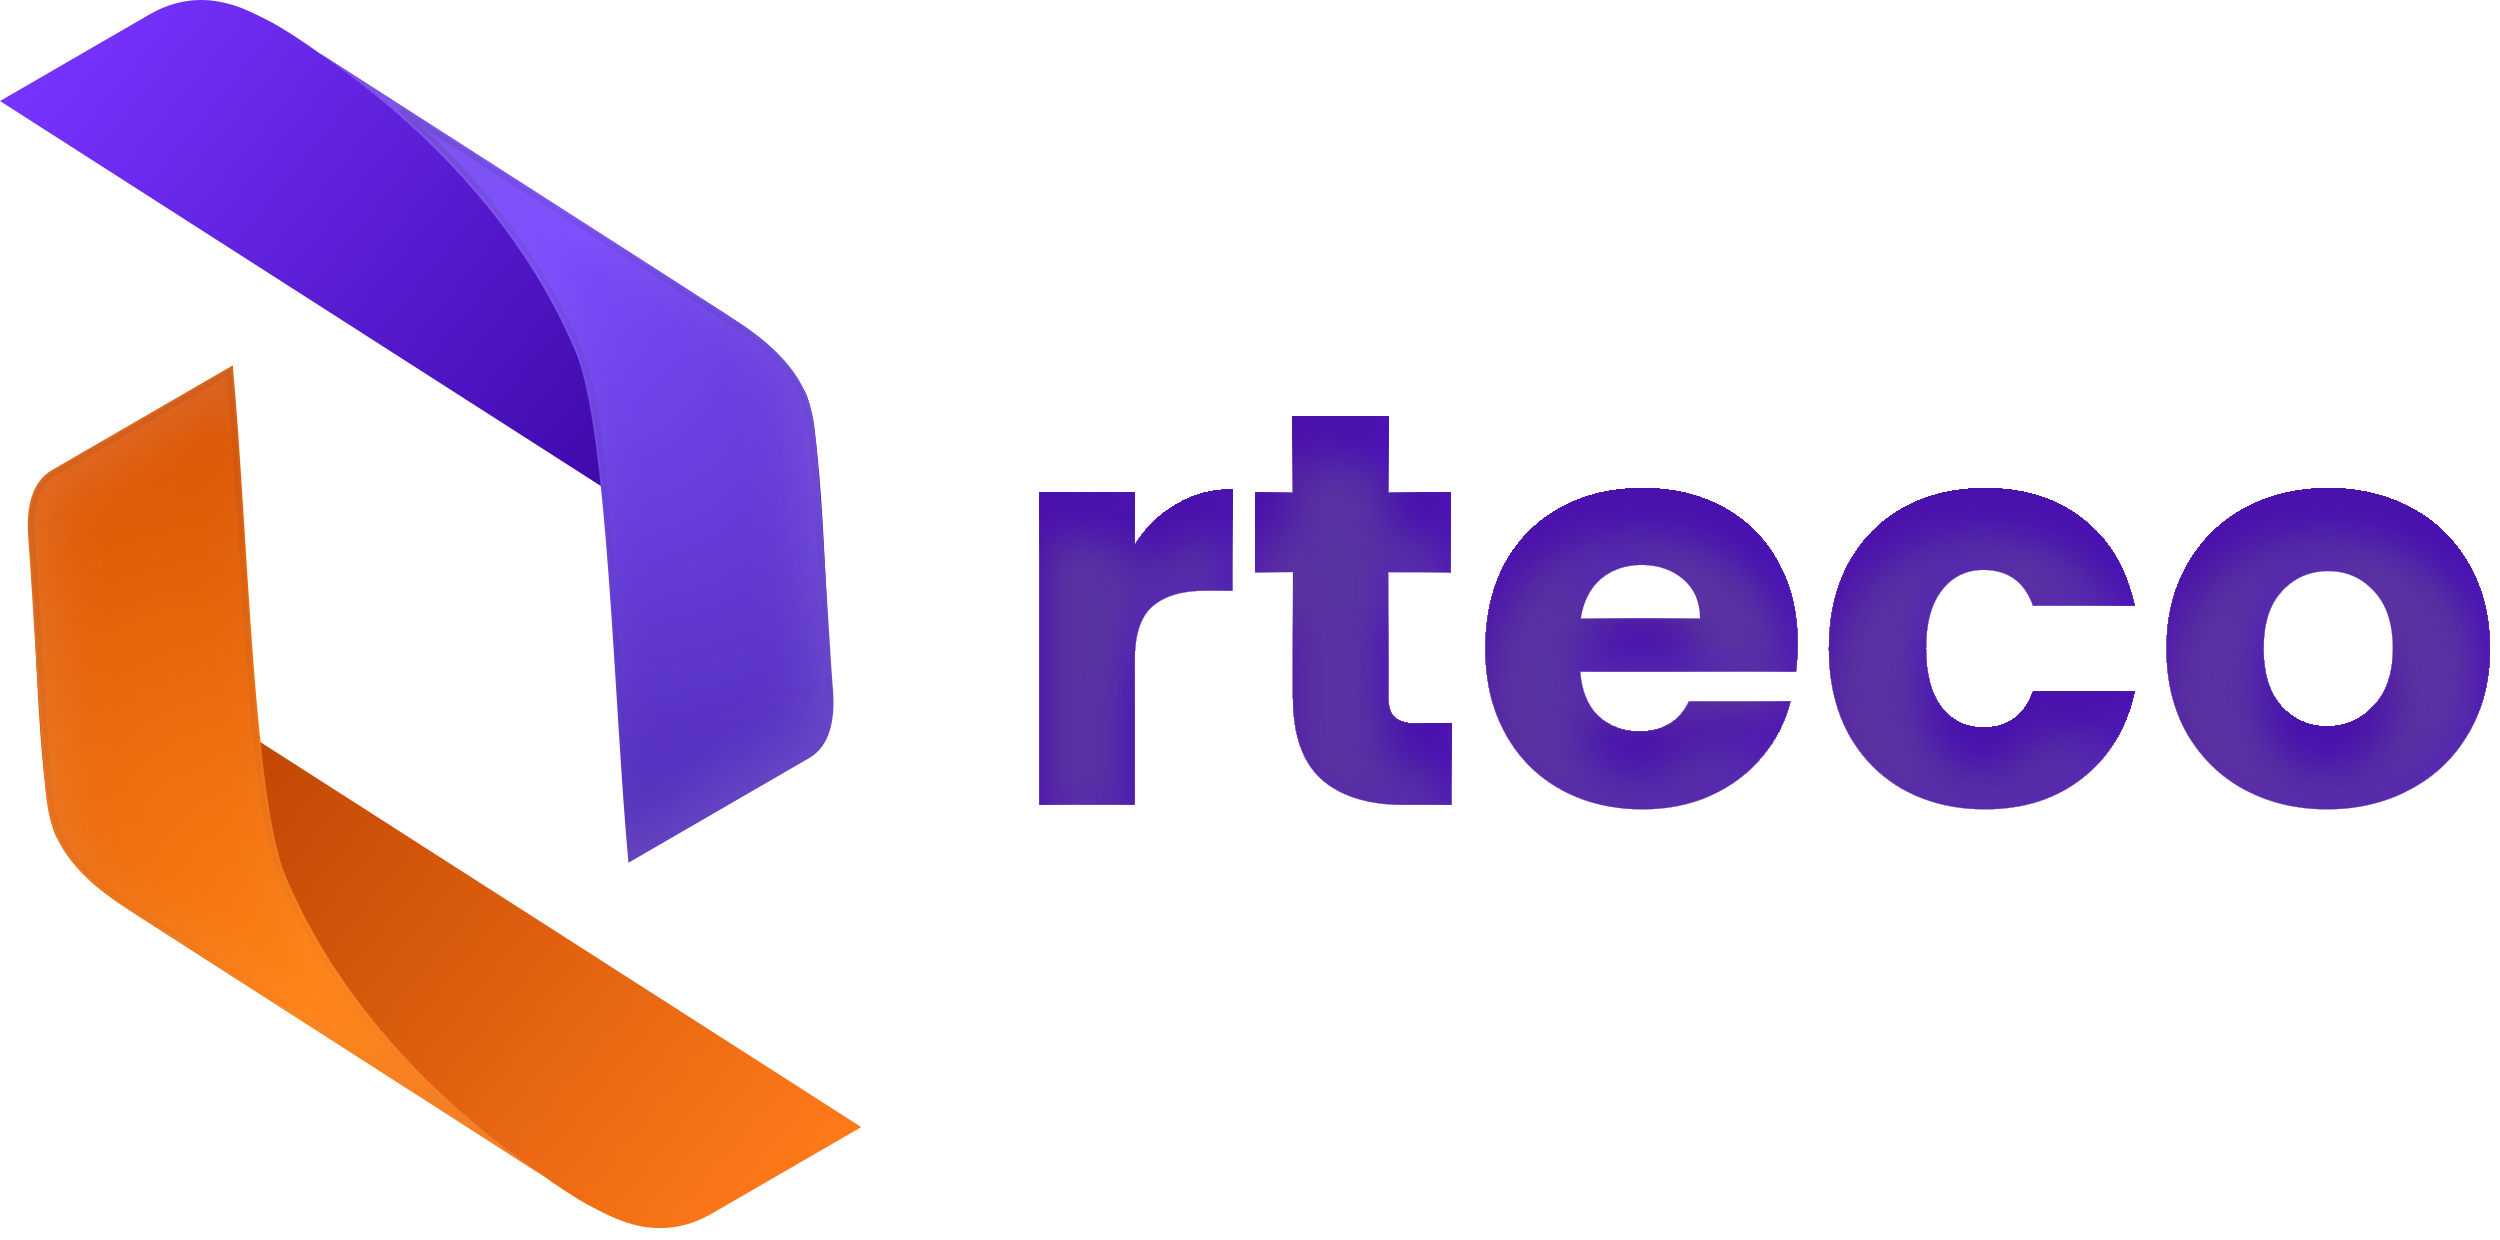
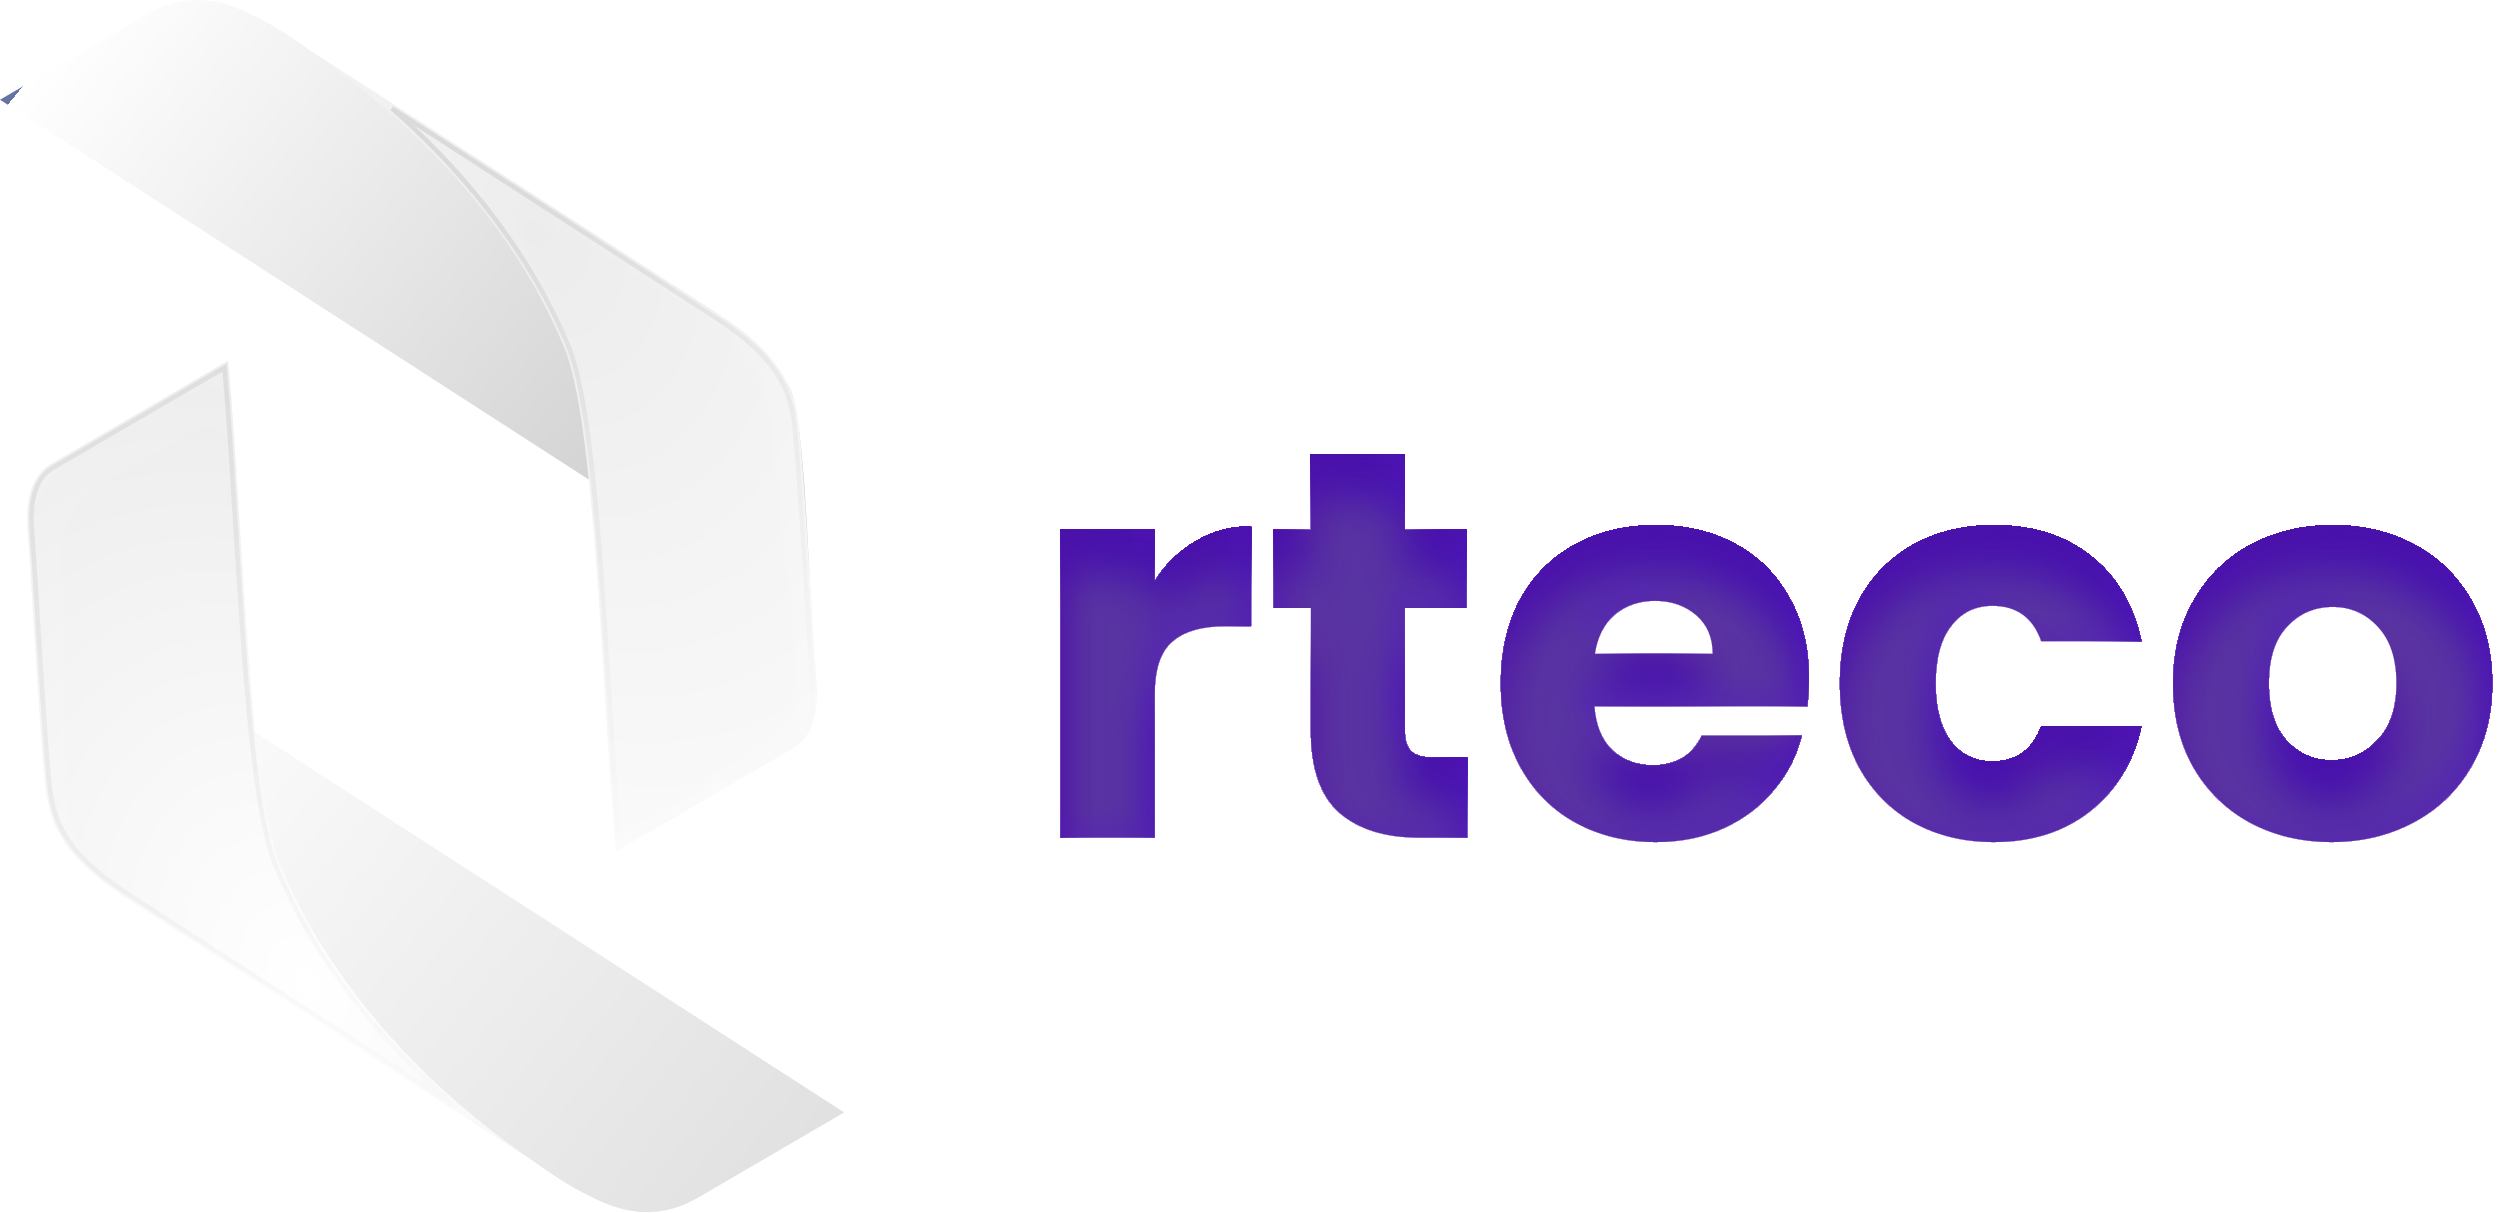
- <svg xmlns="http://www.w3.org/2000/svg" width="228" height="113" viewBox="0 0 228 113" fill="none">
-   <path d="M24.361 1.826C25.839 2.558 28.035 4.064 28.949 4.725C40.18 12.019 63.306 26.767 66.129 28.598C70.46 31.406 71.164 32.263 73.351 35.618C74.792 37.828 75.188 51.218 75.529 57.607L0 9.214L13.593 1.341C18.495 -1.497 22.517 0.911 24.361 1.826Z" fill="url(#paint0_linear_105_4)" />
-   <path d="M54.182 110.178C52.705 109.446 50.507 107.94 49.595 107.279C38.364 99.985 15.237 85.237 12.413 83.406C8.082 80.598 7.378 79.74 5.191 76.386C3.751 74.176 3.354 60.786 3.013 54.397L78.542 102.79L64.949 110.663C60.047 113.502 56.024 111.093 54.182 110.178Z" fill="url(#paint1_linear_105_4)" />
-   <g filter="url(#filter0_i_105_4)">
-     <path d="M52.491 32.075C46.491 17.762 34.583 8.539 28.978 4.735C39.948 11.767 62.951 26.52 67.184 29.282C72.478 32.735 73.666 35.592 74.179 38.268C74.693 40.943 75.682 59.696 75.953 62.741C76.224 65.787 75.609 68.087 73.813 69.126L57.313 78.683C55.942 63.725 55.453 39.14 52.491 32.075Z" fill="url(#paint2_radial_105_4)" />
+ <svg xmlns="http://www.w3.org/2000/svg" width="231" height="112" viewBox="0 0 231 112" fill="none">
+   <path d="M24.194 1.826C25.659 2.558 27.841 4.064 28.749 4.725C39.902 12.018 62.869 26.765 65.673 28.596C69.974 31.404 70.674 32.262 72.845 35.617C74.275 37.826 74.67 51.215 75.008 57.604L0 9.214L13.499 1.341C18.367 -1.497 22.361 0.911 24.194 1.826Z" fill="url(#paint0_linear_202_595)" />
+   <path d="M53.807 110.174C52.342 109.443 50.159 107.936 49.252 107.276C38.098 99.982 15.131 85.235 12.327 83.405C8.026 80.596 7.326 79.738 5.155 76.384C3.724 74.175 3.33 60.785 2.991 54.396L78 102.787L64.501 110.659C59.634 113.497 55.638 111.09 53.807 110.174Z" fill="url(#paint1_linear_202_595)" />
+   <g filter="url(#filter0_i_202_595)">
+     <path d="M52.128 32.074C46.17 17.761 34.343 8.538 28.777 4.735C39.672 11.766 62.516 26.519 66.72 29.281C71.976 32.734 73.156 35.59 73.668 38.266C74.178 40.941 75.16 59.694 75.428 62.739C75.698 65.784 75.087 68.084 73.304 69.123L56.917 78.68C55.555 63.722 55.069 39.138 52.128 32.074Z" fill="url(#paint2_radial_202_595)" />
  </g>
-   <path d="M52.859 31.92C48.822 22.291 42.138 14.956 36.466 10.007C48.118 17.479 63.576 27.402 66.97 29.616C69.587 31.323 71.163 32.867 72.148 34.293C73.132 35.714 73.541 37.04 73.791 38.342C73.914 38.984 74.07 40.631 74.24 42.822C74.409 45.002 74.589 47.69 74.763 50.391C74.882 52.251 74.997 54.119 75.102 55.831C75.304 59.084 75.471 61.774 75.558 62.776C75.826 65.788 75.198 67.865 73.617 68.78L57.656 78.026C57.278 73.766 56.966 68.789 56.646 63.676C56.411 59.91 56.17 56.069 55.896 52.389C55.563 47.937 55.182 43.724 54.697 40.18C54.211 36.647 53.62 33.739 52.859 31.92Z" stroke="url(#paint3_linear_105_4)" stroke-width="0.429" />
-   <g filter="url(#filter1_i_105_4)">
-     <path d="M26.053 79.927C32.054 94.241 43.962 103.464 49.567 107.268C38.596 100.237 15.594 85.482 11.359 82.72C6.068 79.267 4.879 76.411 4.365 73.735C3.852 71.06 2.862 52.306 2.592 49.261C2.321 46.216 2.935 43.916 4.73 42.876L21.23 33.319C22.604 48.278 23.092 72.862 26.053 79.927Z" fill="url(#paint4_radial_105_4)" />
+   <path d="M52.49 31.92C48.483 22.292 41.844 14.957 36.211 10.008C47.782 17.48 63.134 27.402 66.505 29.616C69.103 31.323 70.669 32.867 71.647 34.293C72.624 35.714 73.031 37.04 73.28 38.342C73.401 38.983 73.557 40.631 73.725 42.822C73.894 45.001 74.073 47.689 74.243 50.39C74.362 52.25 74.477 54.118 74.582 55.83C74.78 59.083 74.947 61.773 75.035 62.775C75.302 65.787 74.676 67.863 73.106 68.779L57.254 78.023C56.88 73.764 56.571 68.787 56.252 63.675C56.02 59.908 55.781 56.068 55.508 52.388C55.178 47.936 54.798 43.723 54.315 40.179C53.836 36.646 53.249 33.739 52.49 31.92Z" stroke="url(#paint3_linear_202_595)" stroke-width="0.429" />
+   <g filter="url(#filter1_i_202_595)">
+     <path d="M25.872 79.926C31.83 94.238 43.656 103.462 49.223 107.266C38.327 100.235 15.485 85.481 11.279 82.719C6.023 79.266 4.843 76.41 4.333 73.734C3.823 71.059 2.84 52.307 2.571 49.261C2.302 46.216 2.913 43.917 4.695 42.877L21.082 33.321C22.445 48.278 22.931 72.862 25.872 79.926Z" fill="url(#paint4_radial_202_595)" />
  </g>
-   <path d="M25.686 80.083C29.723 89.711 36.407 97.047 42.079 101.995C30.429 94.525 14.97 84.601 11.577 82.387C8.959 80.68 7.382 79.136 6.396 77.71C5.415 76.289 5.004 74.963 4.754 73.661C4.631 73.019 4.475 71.372 4.305 69.181C4.136 67.002 3.956 64.313 3.784 61.612C3.664 59.752 3.548 57.885 3.443 56.173C3.242 52.919 3.076 50.229 2.987 49.227C2.719 46.215 3.347 44.139 4.928 43.223L20.891 33.978C21.268 38.237 21.579 43.215 21.899 48.327C22.134 52.094 22.375 55.934 22.649 59.614C22.982 64.066 23.365 68.279 23.85 71.823C24.334 75.357 24.925 78.264 25.686 80.083Z" stroke="url(#paint5_linear_105_4)" stroke-width="0.429" />
-   <g filter="url(#filter2_ii_105_4)">
-     <g filter="url(#filter3_i_105_4)">
-       <path d="M103.489 49.681C104.506 48.117 105.778 46.892 107.302 46.008C108.828 45.09 110.523 44.631 112.388 44.631V53.863H109.997C107.828 53.863 106.2 54.339 105.116 55.291C104.032 56.209 103.489 57.842 103.489 60.188V73.399H94.795V44.937H103.489V49.681ZM132.355 66.003V73.399H127.932C124.78 73.399 122.322 72.634 120.559 71.104C118.797 69.539 117.917 67.006 117.917 63.504V52.18H114.459V44.937H117.917V38H126.611V44.937H132.305V52.18H126.611V63.606C126.611 64.456 126.814 65.068 127.221 65.442C127.627 65.816 128.305 66.003 129.255 66.003H132.355ZM163.944 58.709C163.944 59.525 163.893 60.375 163.791 61.259H144.114C144.25 63.027 144.809 64.388 145.793 65.34C146.809 66.258 148.046 66.717 149.503 66.717C151.674 66.717 153.182 65.799 154.029 63.962H163.283C162.809 65.833 161.944 67.516 160.691 69.012C159.47 70.508 157.928 71.682 156.063 72.532C154.198 73.382 152.113 73.807 149.808 73.807C147.03 73.807 144.556 73.212 142.385 72.022C140.215 70.831 138.52 69.131 137.301 66.921C136.081 64.711 135.47 62.126 135.47 59.168C135.47 56.209 136.065 53.625 137.249 51.415C138.47 49.205 140.165 47.504 142.335 46.314C144.504 45.124 146.995 44.529 149.808 44.529C152.555 44.529 154.995 45.107 157.131 46.263C159.267 47.419 160.928 49.069 162.114 51.211C163.333 53.353 163.944 55.852 163.944 58.709ZM155.047 56.413C155.047 54.917 154.537 53.727 153.521 52.843C152.503 51.959 151.232 51.517 149.708 51.517C148.25 51.517 147.013 51.942 145.995 52.792C145.013 53.642 144.403 54.849 144.164 56.413H155.047ZM166.802 59.168C166.802 56.209 167.395 53.625 168.583 51.415C169.802 49.205 171.48 47.504 173.616 46.314C175.785 45.124 178.259 44.529 181.04 44.529C184.598 44.529 187.565 45.464 189.936 47.334C192.344 49.205 193.92 51.84 194.667 55.24H185.413C184.632 53.064 183.124 51.976 180.887 51.976C179.293 51.976 178.022 52.605 177.074 53.863C176.124 55.087 175.65 56.855 175.65 59.168C175.65 61.48 176.124 63.266 177.074 64.524C178.022 65.748 179.293 66.36 180.887 66.36C183.124 66.36 184.632 65.272 185.413 63.095H194.667C193.92 66.428 192.344 69.046 189.936 70.951C187.529 72.855 184.564 73.807 181.04 73.807C178.259 73.807 175.785 73.212 173.616 72.022C171.48 70.831 169.802 69.131 168.583 66.921C167.395 64.711 166.802 62.126 166.802 59.168ZM212.232 73.807C209.451 73.807 206.943 73.212 204.706 72.022C202.502 70.831 200.757 69.131 199.47 66.921C198.215 64.711 197.588 62.126 197.588 59.168C197.588 56.244 198.231 53.676 199.518 51.466C200.807 49.222 202.57 47.504 204.809 46.314C207.045 45.124 209.553 44.529 212.334 44.529C215.113 44.529 217.621 45.124 219.858 46.314C222.096 47.504 223.857 49.222 225.146 51.466C226.433 53.676 227.078 56.244 227.078 59.168C227.078 62.092 226.417 64.677 225.096 66.921C223.807 69.131 222.028 70.831 219.757 72.022C217.52 73.212 215.011 73.807 212.232 73.807ZM212.232 66.258C213.892 66.258 215.3 65.646 216.452 64.422C217.637 63.197 218.231 61.446 218.231 59.168C218.231 56.89 217.655 55.139 216.502 53.914C215.384 52.69 213.993 52.078 212.334 52.078C210.638 52.078 209.232 52.69 208.113 53.914C206.995 55.104 206.435 56.855 206.435 59.168C206.435 61.446 206.977 63.197 208.062 64.422C209.18 65.646 210.569 66.258 212.232 66.258Z" fill="#5833A2" />
+   <path d="M25.508 80.08C29.516 89.709 36.156 97.043 41.788 101.992C30.217 94.521 14.866 84.598 11.495 82.384C8.896 80.677 7.33 79.133 6.351 77.708C5.376 76.287 4.969 74.96 4.721 73.658C4.598 73.017 4.442 71.369 4.273 69.179C4.106 66.999 3.927 64.311 3.756 61.61C3.638 59.751 3.523 57.883 3.417 56.171C3.218 52.917 3.053 50.227 2.964 49.226C2.699 46.214 3.323 44.137 4.893 43.222L20.745 33.977C21.12 38.236 21.429 43.213 21.746 48.326C21.981 52.092 22.219 55.932 22.492 59.613C22.822 64.064 23.202 68.277 23.684 71.821C24.164 75.354 24.752 78.261 25.508 80.08Z" stroke="url(#paint5_linear_202_595)" stroke-width="0.429" />
+   <g filter="url(#filter2_ii_202_595)">
+     <g filter="url(#filter3_i_202_595)">
+       <path d="M106.694 53.681C107.711 52.117 108.983 50.892 110.507 50.008C112.033 49.09 113.728 48.631 115.593 48.631V57.863H113.202C111.033 57.863 109.405 58.339 108.321 59.291C107.237 60.209 106.694 61.842 106.694 64.188V77.399H98V48.937H106.694V53.681ZM135.56 70.003V77.399H131.137C127.985 77.399 125.527 76.634 123.764 75.104C122.002 73.539 121.122 71.006 121.122 67.504V56.18H117.664V48.937H121.122V42H129.816V48.937H135.51V56.18H129.816V67.606C129.816 68.456 130.019 69.068 130.426 69.442C130.832 69.816 131.51 70.003 132.46 70.003H135.56ZM167.149 62.709C167.149 63.525 167.098 64.375 166.996 65.259H147.319C147.455 67.027 148.014 68.388 148.998 69.34C150.014 70.258 151.251 70.717 152.708 70.717C154.879 70.717 156.387 69.799 157.234 67.963H166.488C166.014 69.833 165.149 71.516 163.896 73.012C162.675 74.508 161.133 75.682 159.268 76.532C157.403 77.382 155.318 77.807 153.013 77.807C150.235 77.807 147.761 77.212 145.59 76.022C143.42 74.831 141.725 73.131 140.506 70.921C139.286 68.711 138.675 66.126 138.675 63.168C138.675 60.209 139.27 57.625 140.454 55.415C141.675 53.205 143.37 51.504 145.54 50.314C147.709 49.124 150.2 48.529 153.013 48.529C155.76 48.529 158.2 49.107 160.336 50.263C162.472 51.419 164.133 53.069 165.319 55.211C166.538 57.353 167.149 59.852 167.149 62.709ZM158.252 60.413C158.252 58.917 157.742 57.727 156.726 56.843C155.708 55.959 154.437 55.517 152.913 55.517C151.455 55.517 150.218 55.942 149.2 56.792C148.218 57.642 147.608 58.849 147.369 60.413H158.252ZM170.007 63.168C170.007 60.209 170.6 57.625 171.788 55.415C173.007 53.205 174.685 51.504 176.821 50.314C178.99 49.124 181.464 48.529 184.245 48.529C187.803 48.529 190.77 49.464 193.141 51.334C195.549 53.205 197.125 55.84 197.872 59.24H188.618C187.837 57.064 186.329 55.976 184.092 55.976C182.498 55.976 181.227 56.605 180.279 57.863C179.329 59.087 178.855 60.855 178.855 63.168C178.855 65.48 179.329 67.266 180.279 68.524C181.227 69.748 182.498 70.36 184.092 70.36C186.329 70.36 187.837 69.272 188.618 67.095H197.872C197.125 70.428 195.549 73.046 193.141 74.951C190.734 76.855 187.769 77.807 184.245 77.807C181.464 77.807 178.99 77.212 176.821 76.022C174.685 74.831 173.007 73.131 171.788 70.921C170.6 68.711 170.007 66.126 170.007 63.168ZM215.437 77.807C212.656 77.807 210.148 77.212 207.911 76.022C205.707 74.831 203.962 73.131 202.675 70.921C201.42 68.711 200.793 66.126 200.793 63.168C200.793 60.244 201.436 57.676 202.723 55.466C204.012 53.222 205.775 51.504 208.014 50.314C210.25 49.124 212.758 48.529 215.539 48.529C218.318 48.529 220.826 49.124 223.063 50.314C225.301 51.504 227.062 53.222 228.351 55.466C229.638 57.676 230.283 60.244 230.283 63.168C230.283 66.092 229.622 68.677 228.301 70.921C227.012 73.131 225.233 74.831 222.962 76.022C220.725 77.212 218.216 77.807 215.437 77.807ZM215.437 70.258C217.097 70.258 218.505 69.646 219.657 68.422C220.842 67.198 221.436 65.446 221.436 63.168C221.436 60.89 220.86 59.139 219.707 57.914C218.589 56.69 217.198 56.078 215.539 56.078C213.843 56.078 212.437 56.69 211.318 57.914C210.2 59.104 209.64 60.855 209.64 63.168C209.64 65.446 210.182 67.198 211.267 68.422C212.385 69.646 213.774 70.258 215.437 70.258Z" fill="#5833A2" />
    </g>
  </g>
  <defs>
-     <filter id="filter0_i_105_4" x="27.261" y="3.018" width="48.753" height="75.665" filterUnits="userSpaceOnUse" color-interpolation-filters="sRGB">
+     <filter id="filter0_i_202_595" x="27.06" y="3.018" width="48.429" height="75.662" filterUnits="userSpaceOnUse" color-interpolation-filters="sRGB">
      <feFlood flood-opacity="0" result="BackgroundImageFix" />
      <feBlend mode="normal" in="SourceGraphic" in2="BackgroundImageFix" result="shape" />
      <feColorMatrix in="SourceAlpha" type="matrix" values="0 0 0 0 0 0 0 0 0 0 0 0 0 0 0 0 0 0 127 0" result="hardAlpha" />
      <feOffset dx="-1.717" dy="-1.717" />
      <feGaussianBlur stdDeviation="2.575" />
      <feComposite in2="hardAlpha" operator="arithmetic" k2="-1" k3="1" />
      <feColorMatrix type="matrix" values="0 0 0 0 1 0 0 0 0 1 0 0 0 0 1 0 0 0 0.12 0" />
-       <feBlend mode="normal" in2="shape" result="effect1_innerShadow_105_4" />
+       <feBlend mode="normal" in2="shape" result="effect1_innerShadow_202_595" />
    </filter>
-     <filter id="filter1_i_105_4" x="2.531" y="33.319" width="48.753" height="75.665" filterUnits="userSpaceOnUse" color-interpolation-filters="sRGB">
+     <filter id="filter1_i_202_595" x="2.51" y="33.321" width="48.429" height="75.662" filterUnits="userSpaceOnUse" color-interpolation-filters="sRGB">
      <feFlood flood-opacity="0" result="BackgroundImageFix" />
      <feBlend mode="normal" in="SourceGraphic" in2="BackgroundImageFix" result="shape" />
      <feColorMatrix in="SourceAlpha" type="matrix" values="0 0 0 0 0 0 0 0 0 0 0 0 0 0 0 0 0 0 127 0" result="hardAlpha" />
      <feOffset dx="1.717" dy="1.717" />
      <feGaussianBlur stdDeviation="2.575" />
      <feComposite in2="hardAlpha" operator="arithmetic" k2="-1" k3="1" />
      <feColorMatrix type="matrix" values="0 0 0 0 1 0 0 0 0 1 0 0 0 0 1 0 0 0 0.12 0" />
-       <feBlend mode="normal" in2="shape" result="effect1_innerShadow_105_4" />
+       <feBlend mode="normal" in2="shape" result="effect1_innerShadow_202_595" />
    </filter>
-     <filter id="filter2_ii_105_4" x="93.079" y="36.283" width="135.716" height="39.24" filterUnits="userSpaceOnUse" color-interpolation-filters="sRGB">
+     <filter id="filter2_ii_202_595" x="96.283" y="40.283" width="135.716" height="39.24" filterUnits="userSpaceOnUse" color-interpolation-filters="sRGB">
      <feFlood flood-opacity="0" result="BackgroundImageFix" />
      <feBlend mode="normal" in="SourceGraphic" in2="BackgroundImageFix" result="shape" />
      <feColorMatrix in="SourceAlpha" type="matrix" values="0 0 0 0 0 0 0 0 0 0 0 0 0 0 0 0 0 0 127 0" result="hardAlpha" />
      <feOffset dx="-1.717" dy="-1.717" />
      <feGaussianBlur stdDeviation="0.858" />
      <feComposite in2="hardAlpha" operator="arithmetic" k2="-1" k3="1" />
      <feColorMatrix type="matrix" values="0 0 0 0 0.322 0 0 0 0 0.09 0 0 0 0 0.784 0 0 0 0.24 0" />
-       <feBlend mode="normal" in2="shape" result="effect1_innerShadow_105_4" />
+       <feBlend mode="normal" in2="shape" result="effect1_innerShadow_202_595" />
      <feColorMatrix in="SourceAlpha" type="matrix" values="0 0 0 0 0 0 0 0 0 0 0 0 0 0 0 0 0 0 127 0" result="hardAlpha" />
      <feOffset dx="1.717" dy="1.717" />
      <feGaussianBlur stdDeviation="1.717" />
      <feComposite in2="hardAlpha" operator="arithmetic" k2="-1" k3="1" />
      <feColorMatrix type="matrix" values="0 0 0 0 0.98 0 0 0 0 0.486 0 0 0 0 0.075 0 0 0 0.04 0" />
-       <feBlend mode="normal" in2="effect1_innerShadow_105_4" result="effect2_innerShadow_105_4" />
+       <feBlend mode="normal" in2="effect1_innerShadow_202_595" result="effect2_innerShadow_202_595" />
    </filter>
-     <filter id="filter3_i_105_4" x="94.795" y="38" width="132.282" height="39.807" filterUnits="userSpaceOnUse" color-interpolation-filters="sRGB">
+     <filter id="filter3_i_202_595" x="98" y="42" width="132.283" height="39.807" filterUnits="userSpaceOnUse" color-interpolation-filters="sRGB">
      <feFlood flood-opacity="0" result="BackgroundImageFix" />
      <feBlend mode="normal" in="SourceGraphic" in2="BackgroundImageFix" result="shape" />
      <feColorMatrix in="SourceAlpha" type="matrix" values="0 0 0 0 0 0 0 0 0 0 0 0 0 0 0 0 0 0 127 0" result="hardAlpha" />
      <feOffset dy="4" />
      <feGaussianBlur stdDeviation="2" />
      <feComposite in2="hardAlpha" operator="arithmetic" k2="-1" k3="1" />
      <feColorMatrix type="matrix" values="0 0 0 0 0.263 0 0 0 0 0.047 0 0 0 0 0.694 0 0 0 1 0" />
-       <feBlend mode="normal" in2="shape" result="effect1_innerShadow_105_4" />
+       <feBlend mode="normal" in2="shape" result="effect1_innerShadow_202_595" />
    </filter>
-     <linearGradient id="paint0_linear_105_4" x1="2.1" y1="7.998" x2="62.485" y2="57.52" gradientUnits="userSpaceOnUse">
-       <stop stop-color="#7733FF" />
-       <stop offset="1" stop-color="#330099" />
+     <linearGradient id="paint0_linear_202_595" x1="2.085" y1="7.998" x2="62.383" y2="57.111" gradientUnits="userSpaceOnUse">
+       <stop stop-color="#6475A1" />
+       <stop offset="0" stop-color="white" />
+       <stop offset="1" stop-color="#CACACA" />
    </linearGradient>
-     <linearGradient id="paint1_linear_105_4" x1="76.443" y1="104.005" x2="16.059" y2="54.484" gradientUnits="userSpaceOnUse">
-       <stop stop-color="#FE7919" />
-       <stop offset="1" stop-color="#B33C00" />
+     <linearGradient id="paint1_linear_202_595" x1="75.916" y1="104.003" x2="15.616" y2="54.889" gradientUnits="userSpaceOnUse">
+       <stop stop-color="#E1E1E1" />
+       <stop offset="1" stop-color="white" />
    </linearGradient>
-     <radialGradient id="paint2_radial_105_4" cx="0" cy="0" r="1" gradientUnits="userSpaceOnUse" gradientTransform="translate(49.8739 20.8206) rotate(63.3113) scale(83.3308 59.1408)">
-       <stop stop-color="#7C4DFF" />
-       <stop offset="1" stop-color="#3F1F99" />
+     <radialGradient id="paint2_radial_202_595" cx="0" cy="0" r="1" gradientUnits="userSpaceOnUse" gradientTransform="translate(49.5298 20.8197) rotate(63.469) scale(83.2126 58.8141)">
+       <stop stop-color="#ECECEC" />
+       <stop offset="1" stop-color="white" />
    </radialGradient>
-     <linearGradient id="paint3_linear_105_4" x1="33.643" y1="2.033" x2="72.833" y2="69.695" gradientUnits="userSpaceOnUse">
+     <linearGradient id="paint3_linear_202_595" x1="33.407" y1="2.034" x2="72.729" y2="69.459" gradientUnits="userSpaceOnUse">
      <stop stop-color="#1C1A1A" stop-opacity="0.12" />
      <stop offset="1" stop-color="#0E0D0D" stop-opacity="0" />
    </linearGradient>
-     <radialGradient id="paint4_radial_105_4" cx="0" cy="0" r="1" gradientUnits="userSpaceOnUse" gradientTransform="translate(28.6712 91.1826) rotate(-117.763) scale(78.3096 55.5825)">
-       <stop stop-color="#FF8214" />
-       <stop offset="1" stop-color="#CC4400" />
+     <radialGradient id="paint4_radial_202_595" cx="0" cy="0" r="1" gradientUnits="userSpaceOnUse" gradientTransform="translate(28.4705 91.1808) rotate(-117.602) scale(78.1895 55.2813)">
+       <stop stop-color="white" />
+       <stop offset="1" stop-color="#E7E7E7" />
    </radialGradient>
-     <linearGradient id="paint5_linear_105_4" x1="44.904" y1="109.97" x2="5.714" y2="42.308" gradientUnits="userSpaceOnUse">
+     <linearGradient id="paint5_linear_202_595" x1="44.592" y1="109.966" x2="5.271" y2="42.541" gradientUnits="userSpaceOnUse">
      <stop stop-color="#453434" stop-opacity="0" />
      <stop offset="1" stop-color="#2E2929" stop-opacity="0.08" />
    </linearGradient>
  </defs>
</svg>
